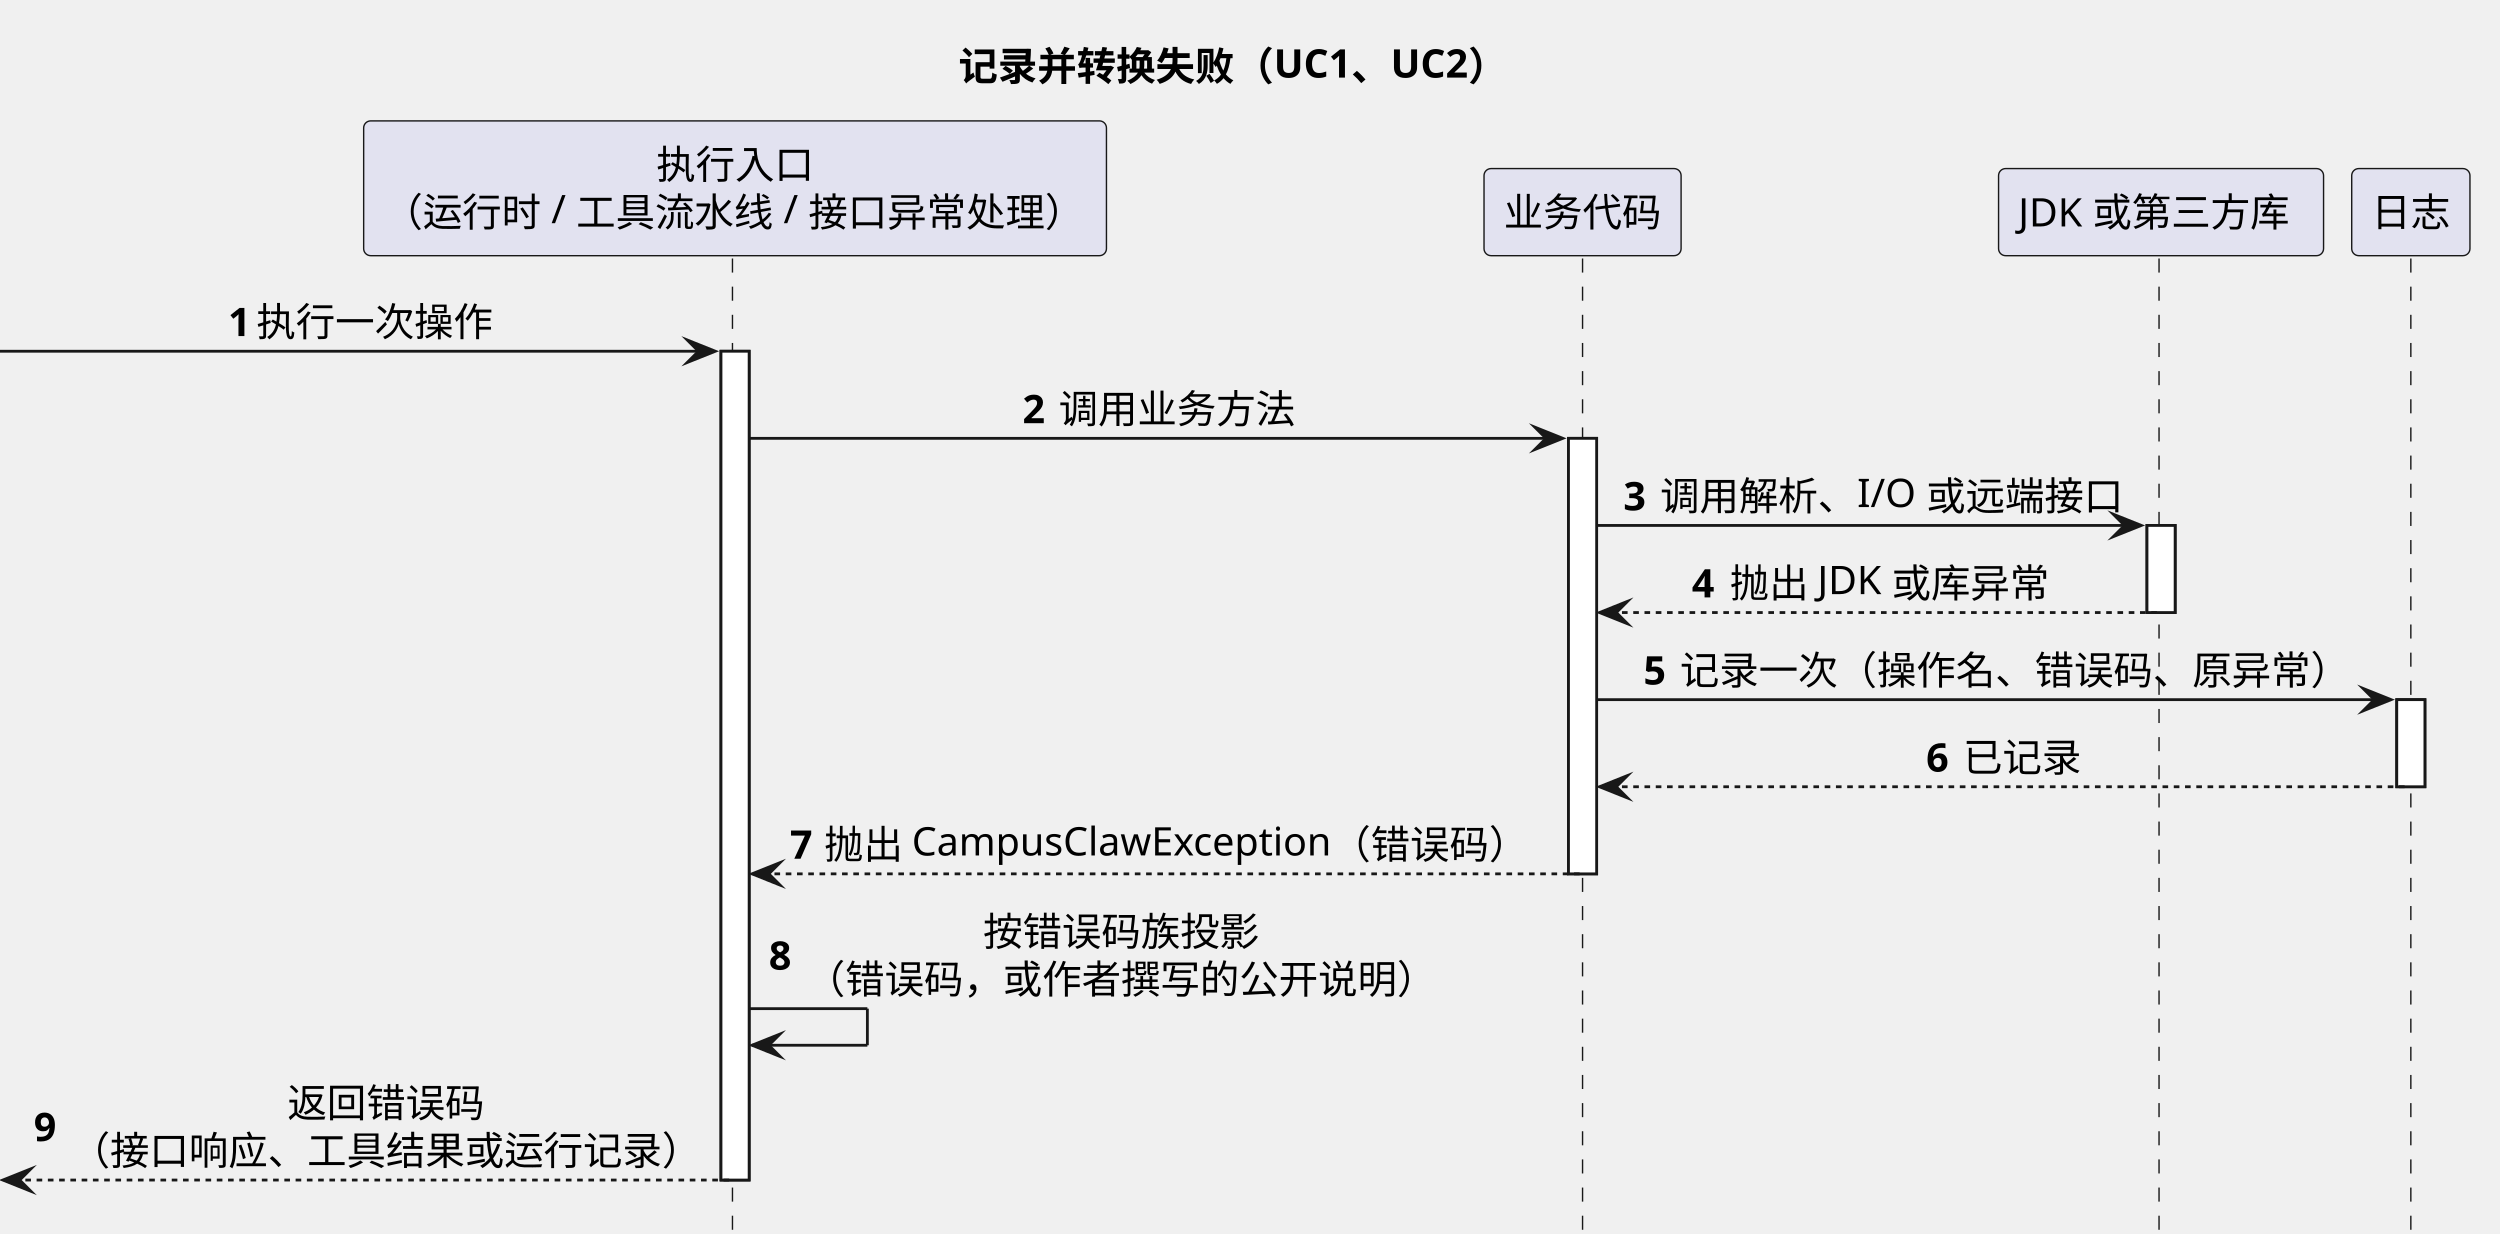
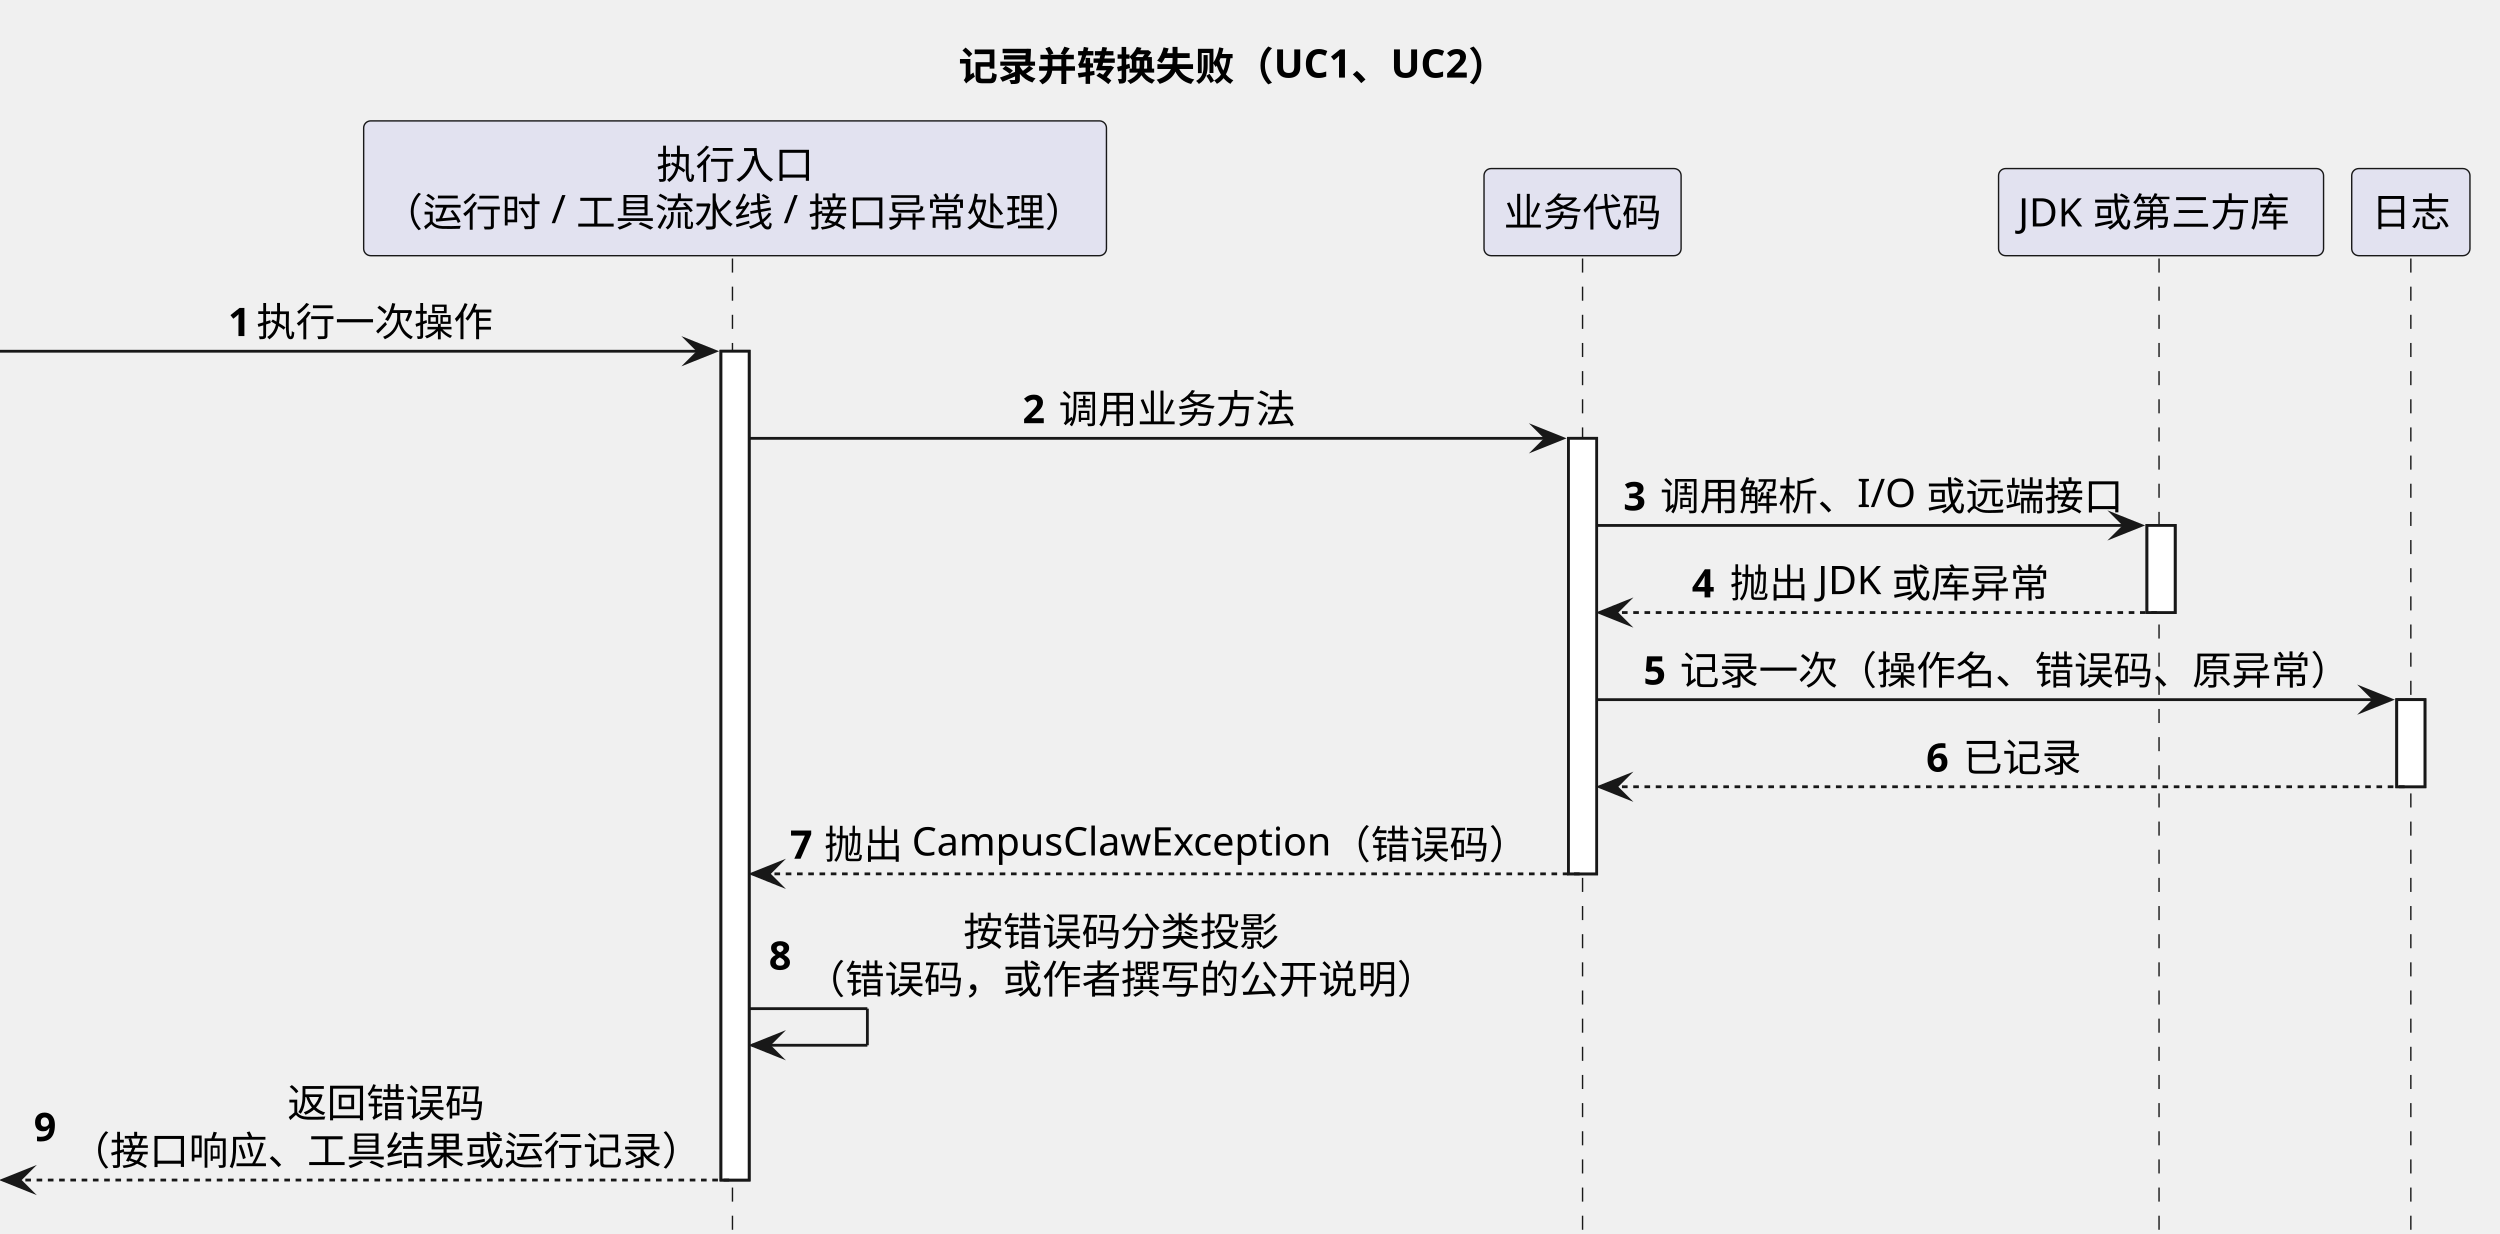
<svg xmlns="http://www.w3.org/2000/svg" contentStyleType="text/css" data-diagram-type="SEQUENCE" height="438px" preserveAspectRatio="none" style="width:888px;height:438px;background:#FFFFFF;" version="1.1" viewBox="0 0 888 438" width="888px" zoomAndPan="magnify">
  <defs />
  <g>
-     <g class="title" data-source-line="42">
+     <g class="title" data-source-line="7">
      <text fill="#000000" font-family="sans-serif" font-size="14" font-weight="700" lengthAdjust="spacing" textLength="200.436" x="340.446" y="28.562">记录并转换失败（UC1、UC2）</text>
    </g>
    <g>
      <rect fill="#FFFFFF" height="294.394" style="stroke:#181818;stroke-width:1;" width="10" x="256.092" y="124.758" />
    </g>
    <g>
      <rect fill="#FFFFFF" height="154.697" style="stroke:#181818;stroke-width:1;" width="10" x="557.125" y="155.697" />
    </g>
    <g>
      <rect fill="#FFFFFF" height="30.939" style="stroke:#181818;stroke-width:1;" width="10" x="762.609" y="186.637" />
    </g>
    <g>
      <rect fill="#FFFFFF" height="30.939" style="stroke:#181818;stroke-width:1;" width="10" x="851.329" y="248.516" />
    </g>
-     <g class="participant-lifeline" data-entity-uid="part1" data-qualified-name="Boundary" data-source-line="47" id="part1-lifeline">
+     <g class="participant-lifeline" data-entity-uid="part1" data-qualified-name="Boundary" data-source-line="12" id="part1-lifeline">
      <g>
        <rect fill="#000000" fill-opacity="0" height="345.334" width="8" x="257.092" y="91.818" />
        <line style="stroke:#181818;stroke-width:0.5;stroke-dasharray:5,5;" x1="260.172" x2="260.172" y1="91.818" y2="437.152" />
      </g>
    </g>
-     <g class="participant-lifeline" data-entity-uid="part2" data-qualified-name="Source" data-source-line="48" id="part2-lifeline">
+     <g class="participant-lifeline" data-entity-uid="part2" data-qualified-name="Source" data-source-line="13" id="part2-lifeline">
      <g>
        <rect fill="#000000" fill-opacity="0" height="345.334" width="8" x="558.125" y="91.818" />
        <line style="stroke:#181818;stroke-width:0.5;stroke-dasharray:5,5;" x1="562.125" x2="562.125" y1="91.818" y2="437.152" />
      </g>
    </g>
-     <g class="participant-lifeline" data-entity-uid="part3" data-qualified-name="Library" data-source-line="49" id="part3-lifeline">
+     <g class="participant-lifeline" data-entity-uid="part3" data-qualified-name="Library" data-source-line="14" id="part3-lifeline">
      <g>
        <rect fill="#000000" fill-opacity="0" height="345.334" width="8" x="763.609" y="91.818" />
        <line style="stroke:#181818;stroke-width:0.5;stroke-dasharray:5,5;" x1="766.89" x2="766.89" y1="91.818" y2="437.152" />
      </g>
    </g>
-     <g class="participant-lifeline" data-entity-uid="part4" data-qualified-name="Log" data-source-line="50" id="part4-lifeline">
+     <g class="participant-lifeline" data-entity-uid="part4" data-qualified-name="Log" data-source-line="15" id="part4-lifeline">
      <g>
        <rect fill="#000000" fill-opacity="0" height="345.334" width="8" x="852.329" y="91.818" />
        <line style="stroke:#181818;stroke-width:0.5;stroke-dasharray:5,5;" x1="856.329" x2="856.329" y1="91.818" y2="437.152" />
      </g>
    </g>
-     <g class="participant participant-head" data-entity-uid="part1" data-qualified-name="Boundary" data-source-line="47" id="part1-head">
+     <g class="participant participant-head" data-entity-uid="part1" data-qualified-name="Boundary" data-source-line="12" id="part1-head">
      <rect fill="#E2E2F0" height="47.879" rx="2.5" ry="2.5" style="stroke:#181818;stroke-width:0.5;" width="263.84" x="129.172" y="42.94" />
      <text fill="#000000" font-family="sans-serif" font-size="14" lengthAdjust="spacing" textLength="56" x="233.092" y="63.502">执行入口</text>
      <text fill="#000000" font-family="sans-serif" font-size="14" lengthAdjust="spacing" textLength="249.84" x="136.172" y="80.441">（运行时 / 工具流水线 / 接口异常处理）</text>
    </g>
-     <g class="participant participant-head" data-entity-uid="part2" data-qualified-name="Source" data-source-line="48" id="part2-head">
+     <g class="participant participant-head" data-entity-uid="part2" data-qualified-name="Source" data-source-line="13" id="part2-head">
      <rect fill="#E2E2F0" height="30.939" rx="2.5" ry="2.5" style="stroke:#181818;stroke-width:0.5;" width="70" x="527.125" y="59.879" />
      <text fill="#000000" font-family="sans-serif" font-size="14" lengthAdjust="spacing" textLength="56" x="534.125" y="80.441">业务代码</text>
    </g>
-     <g class="participant participant-head" data-entity-uid="part3" data-qualified-name="Library" data-source-line="49" id="part3-head">
+     <g class="participant participant-head" data-entity-uid="part3" data-qualified-name="Library" data-source-line="14" id="part3-head">
      <rect fill="#E2E2F0" height="30.939" rx="2.5" ry="2.5" style="stroke:#181818;stroke-width:0.5;" width="115.439" x="709.89" y="59.879" />
      <text fill="#000000" font-family="sans-serif" font-size="14" lengthAdjust="spacing" textLength="101.439" x="716.89" y="80.441">JDK 或第三方库</text>
    </g>
-     <g class="participant participant-head" data-entity-uid="part4" data-qualified-name="Log" data-source-line="50" id="part4-head">
+     <g class="participant participant-head" data-entity-uid="part4" data-qualified-name="Log" data-source-line="15" id="part4-head">
      <rect fill="#E2E2F0" height="30.939" rx="2.5" ry="2.5" style="stroke:#181818;stroke-width:0.5;" width="42" x="835.329" y="59.879" />
      <text fill="#000000" font-family="sans-serif" font-size="14" lengthAdjust="spacing" textLength="28" x="842.329" y="80.441">日志</text>
    </g>
    <g>
      <rect fill="#FFFFFF" height="294.394" style="stroke:#181818;stroke-width:1;" width="10" x="256.092" y="124.758" />
    </g>
    <g>
      <rect fill="#FFFFFF" height="154.697" style="stroke:#181818;stroke-width:1;" width="10" x="557.125" y="155.697" />
    </g>
    <g>
      <rect fill="#FFFFFF" height="30.939" style="stroke:#181818;stroke-width:1;" width="10" x="762.609" y="186.637" />
    </g>
    <g>
      <rect fill="#FFFFFF" height="30.939" style="stroke:#181818;stroke-width:1;" width="10" x="851.329" y="248.516" />
    </g>
-     <g class="message" data-entity-1="part1" data-entity-2="part1" data-source-line="52" id="msg1">
+     <g class="message" data-entity-1="part1" data-entity-2="part1" data-source-line="17" id="msg1">
      <polygon fill="#181818" points="244.092,120.758,254.092,124.758,244.092,128.758,248.092,124.758" style="stroke:#181818;stroke-width:1;stroke-linejoin:miter;stroke-miterlimit:10;" />
      <line style="stroke:#181818;stroke-width:1;" x1="0" x2="250.092" y1="124.758" y2="124.758" />
      <text fill="#000000" font-family="sans-serif" font-size="14" font-weight="700" lengthAdjust="spacing" textLength="6.036" x="81.028" y="119.381">1</text>
      <text fill="#000000" font-family="sans-serif" font-size="14" lengthAdjust="spacing" textLength="84" x="91.064" y="119.381">执行一次操作</text>
    </g>
-     <g class="message" data-entity-1="part1" data-entity-2="part2" data-source-line="53" id="msg2">
+     <g class="message" data-entity-1="part1" data-entity-2="part2" data-source-line="18" id="msg2">
      <polygon fill="#181818" points="545.125,151.697,555.125,155.697,545.125,159.697,549.125,155.697" style="stroke:#181818;stroke-width:1;stroke-linejoin:miter;stroke-miterlimit:10;" />
      <line style="stroke:#181818;stroke-width:1;" x1="266.092" x2="551.125" y1="155.697" y2="155.697" />
      <text fill="#000000" font-family="sans-serif" font-size="14" font-weight="700" lengthAdjust="spacing" textLength="8.818" x="363.199" y="150.32">2</text>
      <text fill="#000000" font-family="sans-serif" font-size="14" lengthAdjust="spacing" textLength="84" x="376.018" y="150.32">调用业务方法</text>
    </g>
-     <g class="message" data-entity-1="part2" data-entity-2="part3" data-source-line="54" id="msg3">
+     <g class="message" data-entity-1="part2" data-entity-2="part3" data-source-line="19" id="msg3">
      <polygon fill="#181818" points="750.609,182.637,760.609,186.637,750.609,190.637,754.609,186.637" style="stroke:#181818;stroke-width:1;stroke-linejoin:miter;stroke-miterlimit:10;" />
      <line style="stroke:#181818;stroke-width:1;" x1="567.125" x2="756.609" y1="186.637" y2="186.637" />
      <text fill="#000000" font-family="sans-serif" font-size="14" font-weight="700" lengthAdjust="spacing" textLength="9.037" x="576.625" y="181.26">3</text>
      <text fill="#000000" font-family="sans-serif" font-size="14" lengthAdjust="spacing" textLength="163.447" x="589.662" y="181.26">调用解析、I/O 或远端接口</text>
    </g>
-     <g class="message" data-entity-1="part3" data-entity-2="part2" data-source-line="55" id="msg4">
+     <g class="message" data-entity-1="part3" data-entity-2="part2" data-source-line="20" id="msg4">
      <polygon fill="#181818" points="578.125,213.576,568.125,217.576,578.125,221.576,574.125,217.576" style="stroke:#181818;stroke-width:1;stroke-linejoin:miter;stroke-miterlimit:10;" />
      <line style="stroke:#181818;stroke-width:1;stroke-dasharray:2,2;" x1="572.125" x2="766.609" y1="217.576" y2="217.576" />
      <text fill="#000000" font-family="sans-serif" font-size="14" font-weight="700" lengthAdjust="spacing" textLength="9.468" x="600.945" y="212.199">4</text>
      <text fill="#000000" font-family="sans-serif" font-size="14" lengthAdjust="spacing" textLength="119.376" x="614.413" y="212.199">抛出 JDK 或库异常</text>
    </g>
-     <g class="message" data-entity-1="part2" data-entity-2="part4" data-source-line="56" id="msg5">
+     <g class="message" data-entity-1="part2" data-entity-2="part4" data-source-line="21" id="msg5">
      <polygon fill="#181818" points="839.329,244.516,849.329,248.516,839.329,252.516,843.329,248.516" style="stroke:#181818;stroke-width:1;stroke-linejoin:miter;stroke-miterlimit:10;" />
      <line style="stroke:#181818;stroke-width:1;" x1="567.125" x2="845.329" y1="248.516" y2="248.516" />
      <text fill="#000000" font-family="sans-serif" font-size="14" font-weight="700" lengthAdjust="spacing" textLength="8.948" x="583.753" y="243.139">5</text>
      <text fill="#000000" font-family="sans-serif" font-size="14" lengthAdjust="spacing" textLength="238" x="596.701" y="243.139">记录一次（操作名、错误码、原异常）</text>
    </g>
-     <g class="message" data-entity-1="part4" data-entity-2="part2" data-source-line="57" id="msg6">
+     <g class="message" data-entity-1="part4" data-entity-2="part2" data-source-line="22" id="msg6">
      <polygon fill="#181818" points="578.125,275.455,568.125,279.455,578.125,283.455,574.125,279.455" style="stroke:#181818;stroke-width:1;stroke-linejoin:miter;stroke-miterlimit:10;" />
      <line style="stroke:#181818;stroke-width:1;stroke-dasharray:2,2;" x1="572.125" x2="855.329" y1="279.455" y2="279.455" />
      <text fill="#000000" font-family="sans-serif" font-size="14" font-weight="700" lengthAdjust="spacing" textLength="9.092" x="684.181" y="274.078">6</text>
      <text fill="#000000" font-family="sans-serif" font-size="14" lengthAdjust="spacing" textLength="42" x="697.273" y="274.078">已记录</text>
    </g>
-     <g class="message" data-entity-1="part2" data-entity-2="part1" data-source-line="58" id="msg7">
+     <g class="message" data-entity-1="part2" data-entity-2="part1" data-source-line="23" id="msg7">
      <polygon fill="#181818" points="277.092,306.394,267.092,310.394,277.092,314.394,273.092,310.394" style="stroke:#181818;stroke-width:1;stroke-linejoin:miter;stroke-miterlimit:10;" />
      <line style="stroke:#181818;stroke-width:1;stroke-dasharray:2,2;" x1="271.092" x2="561.125" y1="310.394" y2="310.394" />
      <text fill="#000000" font-family="sans-serif" font-size="14" font-weight="700" lengthAdjust="spacing" textLength="8.142" x="280.592" y="305.018">7</text>
      <text fill="#000000" font-family="sans-serif" font-size="14" lengthAdjust="spacing" textLength="254.892" x="292.733" y="305.018">抛出 CampusClawException（错误码）</text>
    </g>
-     <g class="message" data-entity-1="part1" data-entity-2="part1" data-source-line="59" id="msg8">
+     <g class="message" data-entity-1="part1" data-entity-2="part1" data-source-line="24" id="msg8">
      <line style="stroke:#181818;stroke-width:1;" x1="266.092" x2="308.092" y1="358.273" y2="358.273" />
      <line style="stroke:#181818;stroke-width:1;" x1="308.092" x2="308.092" y1="358.273" y2="371.273" />
      <line style="stroke:#181818;stroke-width:1;" x1="267.092" x2="308.092" y1="371.273" y2="371.273" />
      <polygon fill="#181818" points="277.092,367.273,267.092,371.273,277.092,375.273,273.092,371.273" style="stroke:#181818;stroke-width:1;stroke-linejoin:miter;stroke-miterlimit:10;" />
      <text fill="#000000" font-family="sans-serif" font-size="14" font-weight="700" lengthAdjust="spacing" textLength="9.112" x="273.092" y="344.427">8</text>
-       <text fill="#000000" font-family="sans-serif" font-size="14" lengthAdjust="spacing" textLength="98" x="349.204" y="335.957">按错误码族投影</text>
+       <text fill="#000000" font-family="sans-serif" font-size="14" lengthAdjust="spacing" textLength="112" x="342.204" y="335.957">按错误码分类投影</text>
      <text fill="#000000" font-family="sans-serif" font-size="14" lengthAdjust="spacing" textLength="224" x="286.204" y="352.897">（错误码，或作者撰写的公开说明）</text>
    </g>
-     <g class="message" data-entity-1="part1" data-entity-2="part1" data-source-line="60" id="msg9">
+     <g class="message" data-entity-1="part1" data-entity-2="part1" data-source-line="25" id="msg9">
      <polygon fill="#181818" points="11,415.152,1,419.152,11,423.152,7,419.152" style="stroke:#181818;stroke-width:1;stroke-linejoin:miter;stroke-miterlimit:10;" />
      <line style="stroke:#181818;stroke-width:1;stroke-dasharray:2,2;" x1="5" x2="260.092" y1="419.152" y2="419.152" />
      <text fill="#000000" font-family="sans-serif" font-size="14" font-weight="700" lengthAdjust="spacing" textLength="9.092" x="12" y="405.306">9</text>
      <text fill="#000000" font-family="sans-serif" font-size="14" lengthAdjust="spacing" textLength="70" x="102.092" y="396.836">返回错误码</text>
      <text fill="#000000" font-family="sans-serif" font-size="14" lengthAdjust="spacing" textLength="224" x="25.092" y="413.775">（接口响应、工具结果或运行记录）</text>
    </g>
  </g>
</svg>
